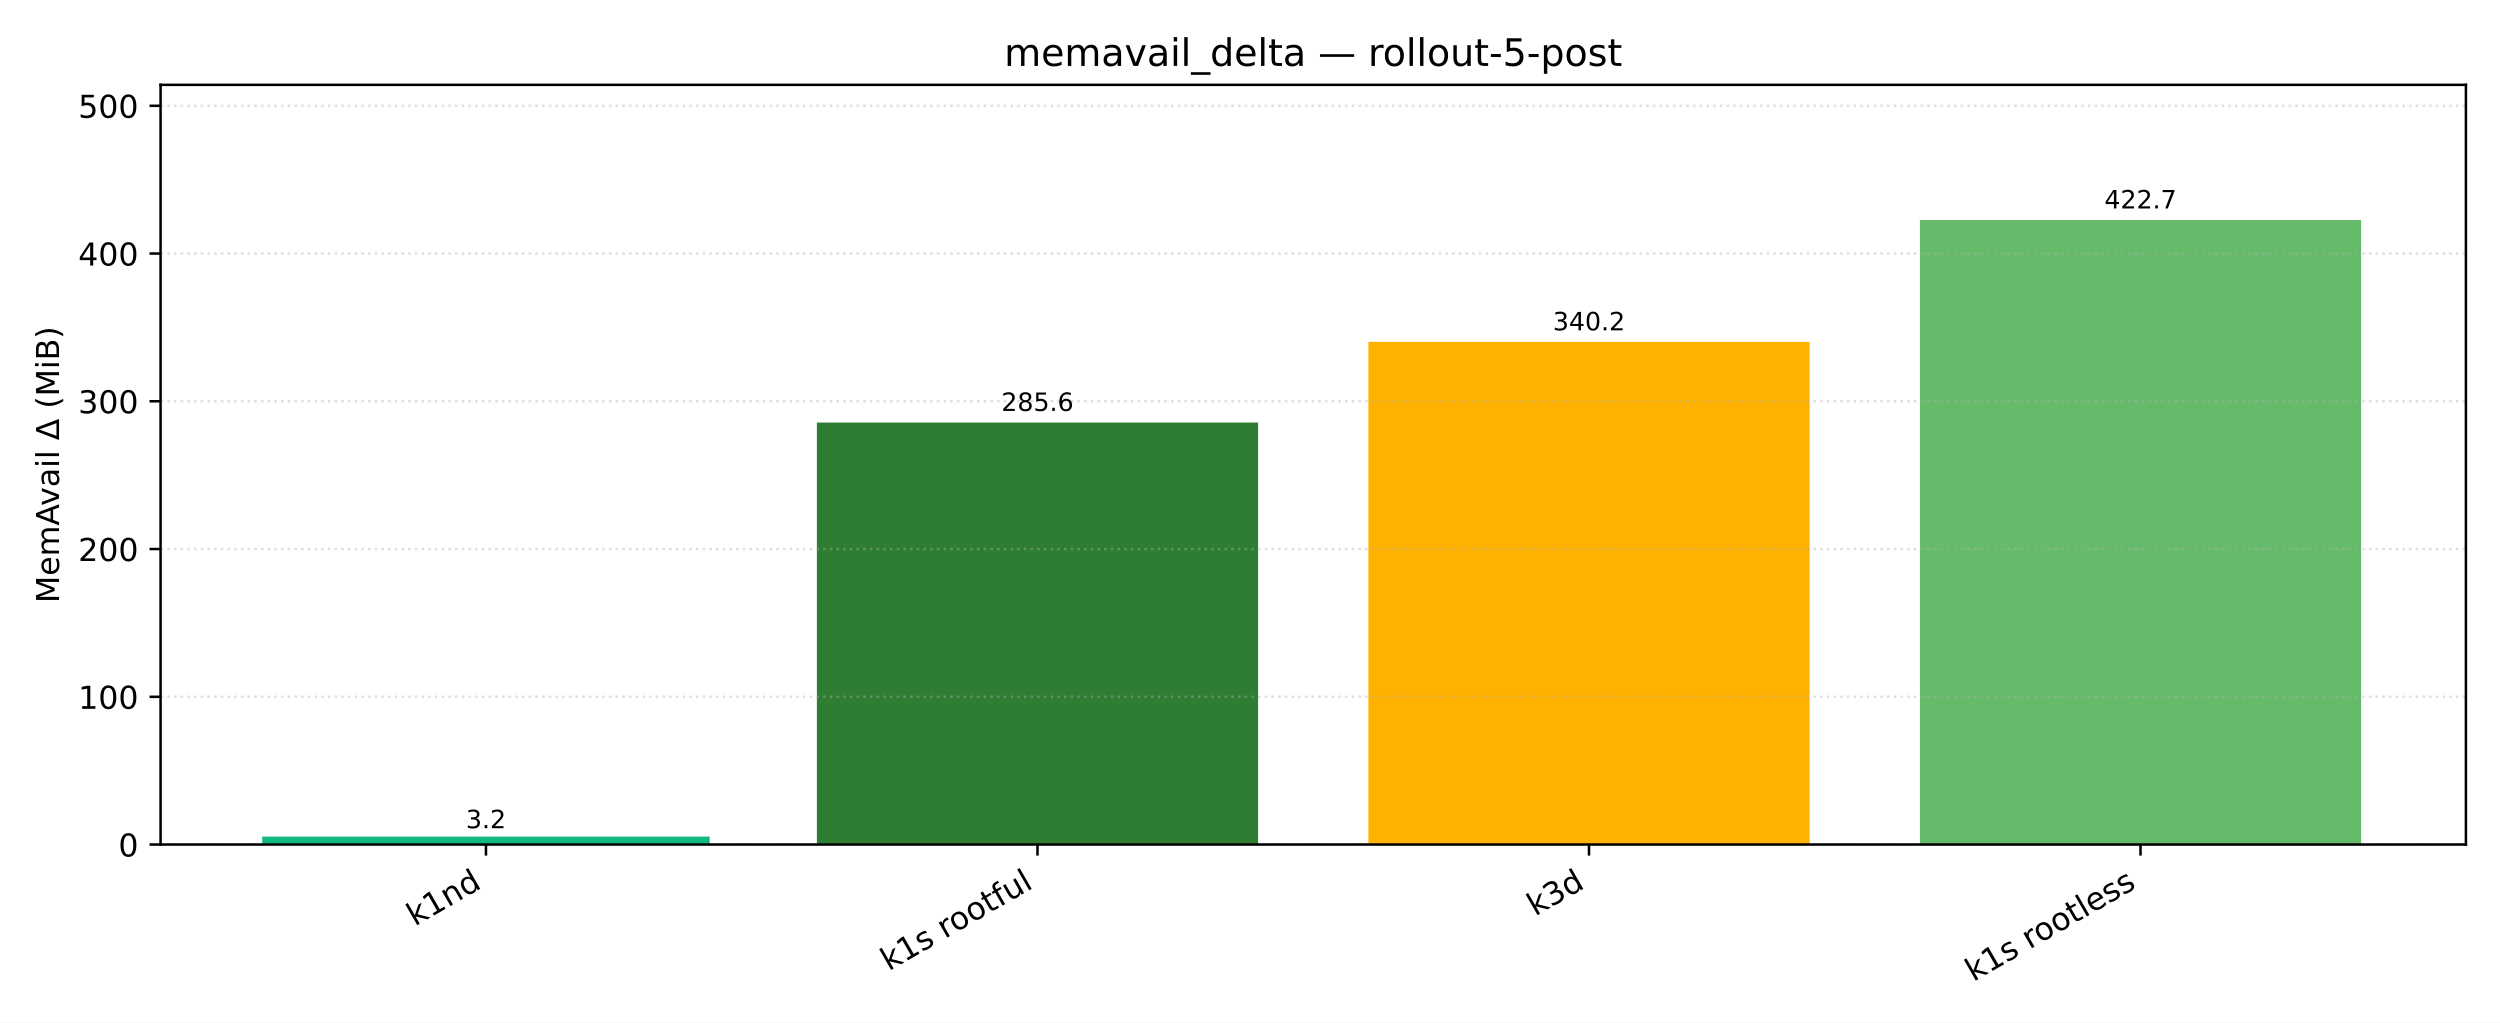
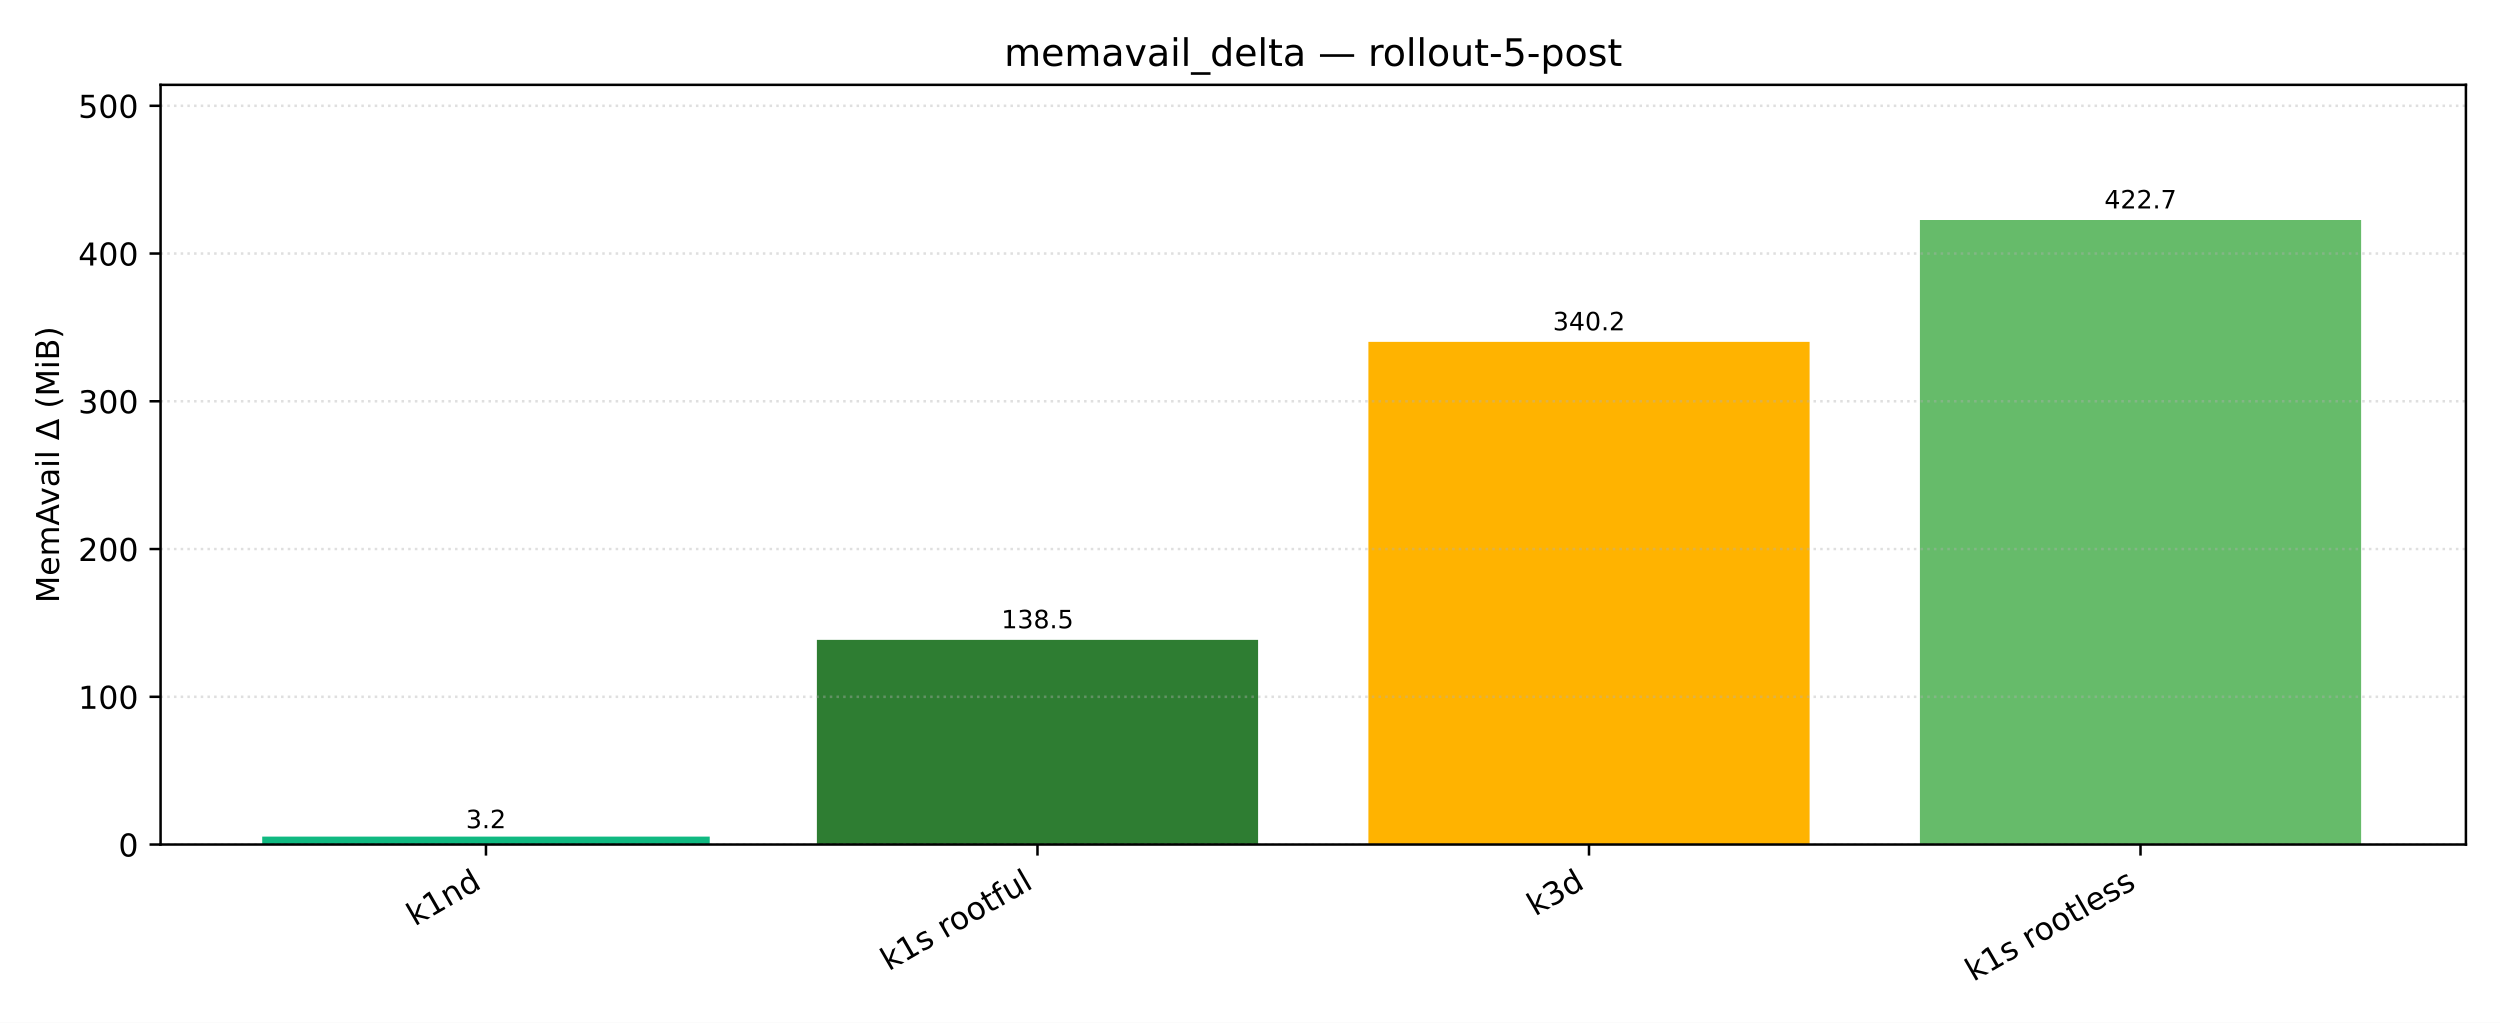
<svg xmlns="http://www.w3.org/2000/svg" xmlns:xlink="http://www.w3.org/1999/xlink" width="792pt" height="324pt" viewBox="0 0 792 324" version="1.1">
  <defs>
    <style type="text/css">*{stroke-linejoin: round; stroke-linecap: butt}</style>
  </defs>
  <g id="figure_1">
    <g id="patch_1">
      <path d="M 0 324  L 792 324  L 792 0  L 0 0  z " style="fill: #ffffff" />
    </g>
    <g id="axes_1">
      <g id="patch_2">
        <path d="M 50.87 267.545  L 781.2 267.545  L 781.2 26.88  L 50.87 26.88  z " style="fill: #ffffff" />
      </g>
      <g id="patch_3">
-         <path d="M 84.067 267.545  L 223.843 267.545  L 223.843 266.037  L 84.067 266.037  z " clip-path="url(#p848bd18e2e)" style="fill: #42a5f5; stroke: #10b981; stroke-width: 2; stroke-linejoin: miter" />
+         <path d="M 84.067 267.545  L 223.843 267.545  L 223.843 266.037  L 84.067 266.037  z " clip-path="url(#p2cfe80608b)" style="fill: #42a5f5; stroke: #10b981; stroke-width: 2; stroke-linejoin: miter" />
      </g>
      <g id="patch_4">
-         <path d="M 258.787 267.545  L 398.563 267.545  L 398.563 133.849  L 258.787 133.849  z " clip-path="url(#p848bd18e2e)" style="fill: #2e7d32" />
+         <path d="M 258.787 267.545  L 398.563 267.545  L 398.563 202.705  L 258.787 202.705  z " clip-path="url(#p2cfe80608b)" style="fill: #2e7d32" />
      </g>
      <g id="patch_5">
-         <path d="M 433.507 267.545  L 573.283 267.545  L 573.283 108.313  L 433.507 108.313  z " clip-path="url(#p848bd18e2e)" style="fill: #ffb300" />
+         <path d="M 433.507 267.545  L 573.283 267.545  L 573.283 108.313  L 433.507 108.313  z " clip-path="url(#p2cfe80608b)" style="fill: #ffb300" />
      </g>
      <g id="patch_6">
-         <path d="M 608.227 267.545  L 748.003 267.545  L 748.003 69.696  L 608.227 69.696  z " clip-path="url(#p848bd18e2e)" style="fill: #66bb6a" />
+         <path d="M 608.227 267.545  L 748.003 267.545  L 748.003 69.696  L 608.227 69.696  z " clip-path="url(#p2cfe80608b)" style="fill: #66bb6a" />
      </g>
      <g id="matplotlib.axis_1">
        <g id="xtick_1">
          <g id="line2d_1">
            <defs>
-               <path id="mfd96e3ef09" d="M 0 0  L 0 3.5  " style="stroke: #000000; stroke-width: 0.8" />
+               <path id="m9979246e86" d="M 0 0  L 0 3.5  " style="stroke: #000000; stroke-width: 0.8" />
            </defs>
            <g>
-               <use xlink:href="#mfd96e3ef09" x="153.955" y="267.545" style="stroke: #000000; stroke-width: 0.8" />
+               <use xlink:href="#m9979246e86" x="153.955" y="267.545" style="stroke: #000000; stroke-width: 0.8" />
            </g>
          </g>
          <g id="text_1">
            <g transform="translate(131.4038 293.5454) rotate(-30) scale(0.1 -0.1)">
              <defs>
                <path id="DejaVuSans-6b" d="M 581 4863  L 1159 4863  L 1159 1991  L 2875 3500  L 3609 3500  L 1753 1863  L 3688 0  L 2938 0  L 1159 1709  L 1159 0  L 581 0  L 581 4863  z " transform="scale(0.015625)" />
                <path id="DejaVuSans-31" d="M 794 531  L 1825 531  L 1825 4091  L 703 3866  L 703 4441  L 1819 4666  L 2450 4666  L 2450 531  L 3481 531  L 3481 0  L 794 0  L 794 531  z " transform="scale(0.015625)" />
                <path id="DejaVuSans-6e" d="M 3513 2113  L 3513 0  L 2938 0  L 2938 2094  Q 2938 2591 2744 2837  Q 2550 3084 2163 3084  Q 1697 3084 1428 2787  Q 1159 2491 1159 1978  L 1159 0  L 581 0  L 581 3500  L 1159 3500  L 1159 2956  Q 1366 3272 1645 3428  Q 1925 3584 2291 3584  Q 2894 3584 3203 3211  Q 3513 2838 3513 2113  z " transform="scale(0.015625)" />
                <path id="DejaVuSans-64" d="M 2906 2969  L 2906 4863  L 3481 4863  L 3481 0  L 2906 0  L 2906 525  Q 2725 213 2448 61  Q 2172 -91 1784 -91  Q 1150 -91 751 415  Q 353 922 353 1747  Q 353 2572 751 3078  Q 1150 3584 1784 3584  Q 2172 3584 2448 3432  Q 2725 3281 2906 2969  z M 947 1747  Q 947 1113 1208 752  Q 1469 391 1925 391  Q 2381 391 2643 752  Q 2906 1113 2906 1747  Q 2906 2381 2643 2742  Q 2381 3103 1925 3103  Q 1469 3103 1208 2742  Q 947 2381 947 1747  z " transform="scale(0.015625)" />
              </defs>
              <use xlink:href="#DejaVuSans-6b" />
              <use xlink:href="#DejaVuSans-31" transform="translate(57.91016 0)" />
              <use xlink:href="#DejaVuSans-6e" transform="translate(121.5332 0)" />
              <use xlink:href="#DejaVuSans-64" transform="translate(184.9121 0)" />
            </g>
          </g>
        </g>
        <g id="xtick_2">
          <g id="line2d_2">
            <g>
-               <use xlink:href="#mfd96e3ef09" x="328.675" y="267.545" style="stroke: #000000; stroke-width: 0.8" />
+               <use xlink:href="#m9979246e86" x="328.675" y="267.545" style="stroke: #000000; stroke-width: 0.8" />
            </g>
          </g>
          <g id="text_2">
            <g transform="translate(281.545 307.7361) rotate(-30) scale(0.1 -0.1)">
              <defs>
                <path id="DejaVuSans-73" d="M 2834 3397  L 2834 2853  Q 2591 2978 2328 3040  Q 2066 3103 1784 3103  Q 1356 3103 1142 2972  Q 928 2841 928 2578  Q 928 2378 1081 2264  Q 1234 2150 1697 2047  L 1894 2003  Q 2506 1872 2764 1633  Q 3022 1394 3022 966  Q 3022 478 2636 193  Q 2250 -91 1575 -91  Q 1294 -91 989 -36  Q 684 19 347 128  L 347 722  Q 666 556 975 473  Q 1284 391 1588 391  Q 1994 391 2212 530  Q 2431 669 2431 922  Q 2431 1156 2273 1281  Q 2116 1406 1581 1522  L 1381 1569  Q 847 1681 609 1914  Q 372 2147 372 2553  Q 372 3047 722 3315  Q 1072 3584 1716 3584  Q 2034 3584 2315 3537  Q 2597 3491 2834 3397  z " transform="scale(0.015625)" />
                <path id="DejaVuSans-20" transform="scale(0.015625)" />
                <path id="DejaVuSans-72" d="M 2631 2963  Q 2534 3019 2420 3045  Q 2306 3072 2169 3072  Q 1681 3072 1420 2755  Q 1159 2438 1159 1844  L 1159 0  L 581 0  L 581 3500  L 1159 3500  L 1159 2956  Q 1341 3275 1631 3429  Q 1922 3584 2338 3584  Q 2397 3584 2469 3576  Q 2541 3569 2628 3553  L 2631 2963  z " transform="scale(0.015625)" />
                <path id="DejaVuSans-6f" d="M 1959 3097  Q 1497 3097 1228 2736  Q 959 2375 959 1747  Q 959 1119 1226 758  Q 1494 397 1959 397  Q 2419 397 2687 759  Q 2956 1122 2956 1747  Q 2956 2369 2687 2733  Q 2419 3097 1959 3097  z M 1959 3584  Q 2709 3584 3137 3096  Q 3566 2609 3566 1747  Q 3566 888 3137 398  Q 2709 -91 1959 -91  Q 1206 -91 779 398  Q 353 888 353 1747  Q 353 2609 779 3096  Q 1206 3584 1959 3584  z " transform="scale(0.015625)" />
                <path id="DejaVuSans-74" d="M 1172 4494  L 1172 3500  L 2356 3500  L 2356 3053  L 1172 3053  L 1172 1153  Q 1172 725 1289 603  Q 1406 481 1766 481  L 2356 481  L 2356 0  L 1766 0  Q 1100 0 847 248  Q 594 497 594 1153  L 594 3053  L 172 3053  L 172 3500  L 594 3500  L 594 4494  L 1172 4494  z " transform="scale(0.015625)" />
                <path id="DejaVuSans-66" d="M 2375 4863  L 2375 4384  L 1825 4384  Q 1516 4384 1395 4259  Q 1275 4134 1275 3809  L 1275 3500  L 2222 3500  L 2222 3053  L 1275 3053  L 1275 0  L 697 0  L 697 3053  L 147 3053  L 147 3500  L 697 3500  L 697 3744  Q 697 4328 969 4595  Q 1241 4863 1831 4863  L 2375 4863  z " transform="scale(0.015625)" />
                <path id="DejaVuSans-75" d="M 544 1381  L 544 3500  L 1119 3500  L 1119 1403  Q 1119 906 1312 657  Q 1506 409 1894 409  Q 2359 409 2629 706  Q 2900 1003 2900 1516  L 2900 3500  L 3475 3500  L 3475 0  L 2900 0  L 2900 538  Q 2691 219 2414 64  Q 2138 -91 1772 -91  Q 1169 -91 856 284  Q 544 659 544 1381  z M 1991 3584  L 1991 3584  z " transform="scale(0.015625)" />
                <path id="DejaVuSans-6c" d="M 603 4863  L 1178 4863  L 1178 0  L 603 0  L 603 4863  z " transform="scale(0.015625)" />
              </defs>
              <use xlink:href="#DejaVuSans-6b" />
              <use xlink:href="#DejaVuSans-31" transform="translate(57.91016 0)" />
              <use xlink:href="#DejaVuSans-73" transform="translate(121.5332 0)" />
              <use xlink:href="#DejaVuSans-20" transform="translate(173.6328 0)" />
              <use xlink:href="#DejaVuSans-72" transform="translate(205.4199 0)" />
              <use xlink:href="#DejaVuSans-6f" transform="translate(244.2832 0)" />
              <use xlink:href="#DejaVuSans-6f" transform="translate(305.4648 0)" />
              <use xlink:href="#DejaVuSans-74" transform="translate(366.6465 0)" />
              <use xlink:href="#DejaVuSans-66" transform="translate(405.8555 0)" />
              <use xlink:href="#DejaVuSans-75" transform="translate(441.0605 0)" />
              <use xlink:href="#DejaVuSans-6c" transform="translate(504.4395 0)" />
            </g>
          </g>
        </g>
        <g id="xtick_3">
          <g id="line2d_3">
            <g>
-               <use xlink:href="#mfd96e3ef09" x="503.395" y="267.545" style="stroke: #000000; stroke-width: 0.8" />
+               <use xlink:href="#m9979246e86" x="503.395" y="267.545" style="stroke: #000000; stroke-width: 0.8" />
            </g>
          </g>
          <g id="text_3">
            <g transform="translate(486.3324 290.3767) rotate(-30) scale(0.1 -0.1)">
              <defs>
                <path id="DejaVuSans-33" d="M 2597 2516  Q 3050 2419 3304 2112  Q 3559 1806 3559 1356  Q 3559 666 3084 287  Q 2609 -91 1734 -91  Q 1441 -91 1130 -33  Q 819 25 488 141  L 488 750  Q 750 597 1062 519  Q 1375 441 1716 441  Q 2309 441 2620 675  Q 2931 909 2931 1356  Q 2931 1769 2642 2001  Q 2353 2234 1838 2234  L 1294 2234  L 1294 2753  L 1863 2753  Q 2328 2753 2575 2939  Q 2822 3125 2822 3475  Q 2822 3834 2567 4026  Q 2313 4219 1838 4219  Q 1578 4219 1281 4162  Q 984 4106 628 3988  L 628 4550  Q 988 4650 1302 4700  Q 1616 4750 1894 4750  Q 2613 4750 3031 4423  Q 3450 4097 3450 3541  Q 3450 3153 3228 2886  Q 3006 2619 2597 2516  z " transform="scale(0.015625)" />
              </defs>
              <use xlink:href="#DejaVuSans-6b" />
              <use xlink:href="#DejaVuSans-33" transform="translate(57.91016 0)" />
              <use xlink:href="#DejaVuSans-64" transform="translate(121.5332 0)" />
            </g>
          </g>
        </g>
        <g id="xtick_4">
          <g id="line2d_4">
            <g>
-               <use xlink:href="#mfd96e3ef09" x="678.115" y="267.545" style="stroke: #000000; stroke-width: 0.8" />
+               <use xlink:href="#m9979246e86" x="678.115" y="267.545" style="stroke: #000000; stroke-width: 0.8" />
            </g>
          </g>
          <g id="text_4">
            <g transform="translate(625.1706 311.0931) rotate(-30) scale(0.1 -0.1)">
              <defs>
                <path id="DejaVuSans-65" d="M 3597 1894  L 3597 1613  L 953 1613  Q 991 1019 1311 708  Q 1631 397 2203 397  Q 2534 397 2845 478  Q 3156 559 3463 722  L 3463 178  Q 3153 47 2828 -22  Q 2503 -91 2169 -91  Q 1331 -91 842 396  Q 353 884 353 1716  Q 353 2575 817 3079  Q 1281 3584 2069 3584  Q 2775 3584 3186 3129  Q 3597 2675 3597 1894  z M 3022 2063  Q 3016 2534 2758 2815  Q 2500 3097 2075 3097  Q 1594 3097 1305 2825  Q 1016 2553 972 2059  L 3022 2063  z " transform="scale(0.015625)" />
              </defs>
              <use xlink:href="#DejaVuSans-6b" />
              <use xlink:href="#DejaVuSans-31" transform="translate(57.91016 0)" />
              <use xlink:href="#DejaVuSans-73" transform="translate(121.5332 0)" />
              <use xlink:href="#DejaVuSans-20" transform="translate(173.6328 0)" />
              <use xlink:href="#DejaVuSans-72" transform="translate(205.4199 0)" />
              <use xlink:href="#DejaVuSans-6f" transform="translate(244.2832 0)" />
              <use xlink:href="#DejaVuSans-6f" transform="translate(305.4648 0)" />
              <use xlink:href="#DejaVuSans-74" transform="translate(366.6465 0)" />
              <use xlink:href="#DejaVuSans-6c" transform="translate(405.8555 0)" />
              <use xlink:href="#DejaVuSans-65" transform="translate(433.6387 0)" />
              <use xlink:href="#DejaVuSans-73" transform="translate(495.1621 0)" />
              <use xlink:href="#DejaVuSans-73" transform="translate(547.2617 0)" />
            </g>
          </g>
        </g>
      </g>
      <g id="matplotlib.axis_2">
        <g id="ytick_1">
          <g id="line2d_5">
-             <path d="M 50.87 267.545  L 781.2 267.545  " clip-path="url(#p848bd18e2e)" style="fill: none; stroke-dasharray: 0.8,1.32; stroke-dashoffset: 0; stroke: #b0b0b0; stroke-opacity: 0.4; stroke-width: 0.8" />
+             <path d="M 50.87 267.545  L 781.2 267.545  " clip-path="url(#p2cfe80608b)" style="fill: none; stroke-dasharray: 0.8,1.32; stroke-dashoffset: 0; stroke: #b0b0b0; stroke-opacity: 0.4; stroke-width: 0.8" />
          </g>
          <g id="line2d_6">
            <defs>
-               <path id="m914e8495a0" d="M 0 0  L -3.5 0  " style="stroke: #000000; stroke-width: 0.8" />
+               <path id="m382417e3a6" d="M 0 0  L -3.5 0  " style="stroke: #000000; stroke-width: 0.8" />
            </defs>
            <g>
-               <use xlink:href="#m914e8495a0" x="50.87" y="267.545" style="stroke: #000000; stroke-width: 0.8" />
+               <use xlink:href="#m382417e3a6" x="50.87" y="267.545" style="stroke: #000000; stroke-width: 0.8" />
            </g>
          </g>
          <g id="text_5">
            <g transform="translate(37.5075 271.3447) scale(0.1 -0.1)">
              <defs>
                <path id="DejaVuSans-30" d="M 2034 4250  Q 1547 4250 1301 3770  Q 1056 3291 1056 2328  Q 1056 1369 1301 889  Q 1547 409 2034 409  Q 2525 409 2770 889  Q 3016 1369 3016 2328  Q 3016 3291 2770 3770  Q 2525 4250 2034 4250  z M 2034 4750  Q 2819 4750 3233 4129  Q 3647 3509 3647 2328  Q 3647 1150 3233 529  Q 2819 -91 2034 -91  Q 1250 -91 836 529  Q 422 1150 422 2328  Q 422 3509 836 4129  Q 1250 4750 2034 4750  z " transform="scale(0.015625)" />
              </defs>
              <use xlink:href="#DejaVuSans-30" />
            </g>
          </g>
        </g>
        <g id="ytick_2">
          <g id="line2d_7">
-             <path d="M 50.87 220.74  L 781.2 220.74  " clip-path="url(#p848bd18e2e)" style="fill: none; stroke-dasharray: 0.8,1.32; stroke-dashoffset: 0; stroke: #b0b0b0; stroke-opacity: 0.4; stroke-width: 0.8" />
+             <path d="M 50.87 220.74  L 781.2 220.74  " clip-path="url(#p2cfe80608b)" style="fill: none; stroke-dasharray: 0.8,1.32; stroke-dashoffset: 0; stroke: #b0b0b0; stroke-opacity: 0.4; stroke-width: 0.8" />
          </g>
          <g id="line2d_8">
            <g>
-               <use xlink:href="#m914e8495a0" x="50.87" y="220.74" style="stroke: #000000; stroke-width: 0.8" />
+               <use xlink:href="#m382417e3a6" x="50.87" y="220.74" style="stroke: #000000; stroke-width: 0.8" />
            </g>
          </g>
          <g id="text_6">
            <g transform="translate(24.7825 224.539) scale(0.1 -0.1)">
              <use xlink:href="#DejaVuSans-31" />
              <use xlink:href="#DejaVuSans-30" transform="translate(63.62305 0)" />
              <use xlink:href="#DejaVuSans-30" transform="translate(127.2461 0)" />
            </g>
          </g>
        </g>
        <g id="ytick_3">
          <g id="line2d_9">
-             <path d="M 50.87 173.934  L 781.2 173.934  " clip-path="url(#p848bd18e2e)" style="fill: none; stroke-dasharray: 0.8,1.32; stroke-dashoffset: 0; stroke: #b0b0b0; stroke-opacity: 0.4; stroke-width: 0.8" />
+             <path d="M 50.87 173.934  L 781.2 173.934  " clip-path="url(#p2cfe80608b)" style="fill: none; stroke-dasharray: 0.8,1.32; stroke-dashoffset: 0; stroke: #b0b0b0; stroke-opacity: 0.4; stroke-width: 0.8" />
          </g>
          <g id="line2d_10">
            <g>
-               <use xlink:href="#m914e8495a0" x="50.87" y="173.934" style="stroke: #000000; stroke-width: 0.8" />
+               <use xlink:href="#m382417e3a6" x="50.87" y="173.934" style="stroke: #000000; stroke-width: 0.8" />
            </g>
          </g>
          <g id="text_7">
            <g transform="translate(24.7825 177.7333) scale(0.1 -0.1)">
              <defs>
                <path id="DejaVuSans-32" d="M 1228 531  L 3431 531  L 3431 0  L 469 0  L 469 531  Q 828 903 1448 1529  Q 2069 2156 2228 2338  Q 2531 2678 2651 2914  Q 2772 3150 2772 3378  Q 2772 3750 2511 3984  Q 2250 4219 1831 4219  Q 1534 4219 1204 4116  Q 875 4013 500 3803  L 500 4441  Q 881 4594 1212 4672  Q 1544 4750 1819 4750  Q 2544 4750 2975 4387  Q 3406 4025 3406 3419  Q 3406 3131 3298 2873  Q 3191 2616 2906 2266  Q 2828 2175 2409 1742  Q 1991 1309 1228 531  z " transform="scale(0.015625)" />
              </defs>
              <use xlink:href="#DejaVuSans-32" />
              <use xlink:href="#DejaVuSans-30" transform="translate(63.62305 0)" />
              <use xlink:href="#DejaVuSans-30" transform="translate(127.2461 0)" />
            </g>
          </g>
        </g>
        <g id="ytick_4">
          <g id="line2d_11">
-             <path d="M 50.87 127.128  L 781.2 127.128  " clip-path="url(#p848bd18e2e)" style="fill: none; stroke-dasharray: 0.8,1.32; stroke-dashoffset: 0; stroke: #b0b0b0; stroke-opacity: 0.4; stroke-width: 0.8" />
+             <path d="M 50.87 127.128  L 781.2 127.128  " clip-path="url(#p2cfe80608b)" style="fill: none; stroke-dasharray: 0.8,1.32; stroke-dashoffset: 0; stroke: #b0b0b0; stroke-opacity: 0.4; stroke-width: 0.8" />
          </g>
          <g id="line2d_12">
            <g>
-               <use xlink:href="#m914e8495a0" x="50.87" y="127.128" style="stroke: #000000; stroke-width: 0.8" />
+               <use xlink:href="#m382417e3a6" x="50.87" y="127.128" style="stroke: #000000; stroke-width: 0.8" />
            </g>
          </g>
          <g id="text_8">
            <g transform="translate(24.7825 130.9275) scale(0.1 -0.1)">
              <use xlink:href="#DejaVuSans-33" />
              <use xlink:href="#DejaVuSans-30" transform="translate(63.62305 0)" />
              <use xlink:href="#DejaVuSans-30" transform="translate(127.2461 0)" />
            </g>
          </g>
        </g>
        <g id="ytick_5">
          <g id="line2d_13">
-             <path d="M 50.87 80.323  L 781.2 80.323  " clip-path="url(#p848bd18e2e)" style="fill: none; stroke-dasharray: 0.8,1.32; stroke-dashoffset: 0; stroke: #b0b0b0; stroke-opacity: 0.4; stroke-width: 0.8" />
+             <path d="M 50.87 80.323  L 781.2 80.323  " clip-path="url(#p2cfe80608b)" style="fill: none; stroke-dasharray: 0.8,1.32; stroke-dashoffset: 0; stroke: #b0b0b0; stroke-opacity: 0.4; stroke-width: 0.8" />
          </g>
          <g id="line2d_14">
            <g>
-               <use xlink:href="#m914e8495a0" x="50.87" y="80.323" style="stroke: #000000; stroke-width: 0.8" />
+               <use xlink:href="#m382417e3a6" x="50.87" y="80.323" style="stroke: #000000; stroke-width: 0.8" />
            </g>
          </g>
          <g id="text_9">
            <g transform="translate(24.7825 84.12183) scale(0.1 -0.1)">
              <defs>
                <path id="DejaVuSans-34" d="M 2419 4116  L 825 1625  L 2419 1625  L 2419 4116  z M 2253 4666  L 3047 4666  L 3047 1625  L 3713 1625  L 3713 1100  L 3047 1100  L 3047 0  L 2419 0  L 2419 1100  L 313 1100  L 313 1709  L 2253 4666  z " transform="scale(0.015625)" />
              </defs>
              <use xlink:href="#DejaVuSans-34" />
              <use xlink:href="#DejaVuSans-30" transform="translate(63.62305 0)" />
              <use xlink:href="#DejaVuSans-30" transform="translate(127.2461 0)" />
            </g>
          </g>
        </g>
        <g id="ytick_6">
          <g id="line2d_15">
-             <path d="M 50.87 33.517  L 781.2 33.517  " clip-path="url(#p848bd18e2e)" style="fill: none; stroke-dasharray: 0.8,1.32; stroke-dashoffset: 0; stroke: #b0b0b0; stroke-opacity: 0.4; stroke-width: 0.8" />
+             <path d="M 50.87 33.517  L 781.2 33.517  " clip-path="url(#p2cfe80608b)" style="fill: none; stroke-dasharray: 0.8,1.32; stroke-dashoffset: 0; stroke: #b0b0b0; stroke-opacity: 0.4; stroke-width: 0.8" />
          </g>
          <g id="line2d_16">
            <g>
-               <use xlink:href="#m914e8495a0" x="50.87" y="33.517" style="stroke: #000000; stroke-width: 0.8" />
+               <use xlink:href="#m382417e3a6" x="50.87" y="33.517" style="stroke: #000000; stroke-width: 0.8" />
            </g>
          </g>
          <g id="text_10">
            <g transform="translate(24.7825 37.31612) scale(0.1 -0.1)">
              <defs>
                <path id="DejaVuSans-35" d="M 691 4666  L 3169 4666  L 3169 4134  L 1269 4134  L 1269 2991  Q 1406 3038 1543 3061  Q 1681 3084 1819 3084  Q 2600 3084 3056 2656  Q 3513 2228 3513 1497  Q 3513 744 3044 326  Q 2575 -91 1722 -91  Q 1428 -91 1123 -41  Q 819 9 494 109  L 494 744  Q 775 591 1075 516  Q 1375 441 1709 441  Q 2250 441 2565 725  Q 2881 1009 2881 1497  Q 2881 1984 2565 2268  Q 2250 2553 1709 2553  Q 1456 2553 1204 2497  Q 953 2441 691 2322  L 691 4666  z " transform="scale(0.015625)" />
              </defs>
              <use xlink:href="#DejaVuSans-35" />
              <use xlink:href="#DejaVuSans-30" transform="translate(63.62305 0)" />
              <use xlink:href="#DejaVuSans-30" transform="translate(127.2461 0)" />
            </g>
          </g>
        </g>
        <g id="text_11">
          <g transform="translate(18.70281 191.0354) rotate(-90) scale(0.1 -0.1)">
            <defs>
              <path id="DejaVuSans-4d" d="M 628 4666  L 1569 4666  L 2759 1491  L 3956 4666  L 4897 4666  L 4897 0  L 4281 0  L 4281 4097  L 3078 897  L 2444 897  L 1241 4097  L 1241 0  L 628 0  L 628 4666  z " transform="scale(0.015625)" />
              <path id="DejaVuSans-6d" d="M 3328 2828  Q 3544 3216 3844 3400  Q 4144 3584 4550 3584  Q 5097 3584 5394 3201  Q 5691 2819 5691 2113  L 5691 0  L 5113 0  L 5113 2094  Q 5113 2597 4934 2840  Q 4756 3084 4391 3084  Q 3944 3084 3684 2787  Q 3425 2491 3425 1978  L 3425 0  L 2847 0  L 2847 2094  Q 2847 2600 2669 2842  Q 2491 3084 2119 3084  Q 1678 3084 1418 2786  Q 1159 2488 1159 1978  L 1159 0  L 581 0  L 581 3500  L 1159 3500  L 1159 2956  Q 1356 3278 1631 3431  Q 1906 3584 2284 3584  Q 2666 3584 2933 3390  Q 3200 3197 3328 2828  z " transform="scale(0.015625)" />
              <path id="DejaVuSans-41" d="M 2188 4044  L 1331 1722  L 3047 1722  L 2188 4044  z M 1831 4666  L 2547 4666  L 4325 0  L 3669 0  L 3244 1197  L 1141 1197  L 716 0  L 50 0  L 1831 4666  z " transform="scale(0.015625)" />
              <path id="DejaVuSans-76" d="M 191 3500  L 800 3500  L 1894 563  L 2988 3500  L 3597 3500  L 2284 0  L 1503 0  L 191 3500  z " transform="scale(0.015625)" />
              <path id="DejaVuSans-61" d="M 2194 1759  Q 1497 1759 1228 1600  Q 959 1441 959 1056  Q 959 750 1161 570  Q 1363 391 1709 391  Q 2188 391 2477 730  Q 2766 1069 2766 1631  L 2766 1759  L 2194 1759  z M 3341 1997  L 3341 0  L 2766 0  L 2766 531  Q 2569 213 2275 61  Q 1981 -91 1556 -91  Q 1019 -91 701 211  Q 384 513 384 1019  Q 384 1609 779 1909  Q 1175 2209 1959 2209  L 2766 2209  L 2766 2266  Q 2766 2663 2505 2880  Q 2244 3097 1772 3097  Q 1472 3097 1187 3025  Q 903 2953 641 2809  L 641 3341  Q 956 3463 1253 3523  Q 1550 3584 1831 3584  Q 2591 3584 2966 3190  Q 3341 2797 3341 1997  z " transform="scale(0.015625)" />
              <path id="DejaVuSans-69" d="M 603 3500  L 1178 3500  L 1178 0  L 603 0  L 603 3500  z M 603 4863  L 1178 4863  L 1178 4134  L 603 4134  L 603 4863  z " transform="scale(0.015625)" />
              <path id="DejaVuSans-394" d="M 2188 4044  L 906 525  L 3472 525  L 2188 4044  z M 50 0  L 1831 4666  L 2547 4666  L 4325 0  L 50 0  z " transform="scale(0.015625)" />
              <path id="DejaVuSans-28" d="M 1984 4856  Q 1566 4138 1362 3434  Q 1159 2731 1159 2009  Q 1159 1288 1364 580  Q 1569 -128 1984 -844  L 1484 -844  Q 1016 -109 783 600  Q 550 1309 550 2009  Q 550 2706 781 3412  Q 1013 4119 1484 4856  L 1984 4856  z " transform="scale(0.015625)" />
              <path id="DejaVuSans-42" d="M 1259 2228  L 1259 519  L 2272 519  Q 2781 519 3026 730  Q 3272 941 3272 1375  Q 3272 1813 3026 2020  Q 2781 2228 2272 2228  L 1259 2228  z M 1259 4147  L 1259 2741  L 2194 2741  Q 2656 2741 2882 2914  Q 3109 3088 3109 3444  Q 3109 3797 2882 3972  Q 2656 4147 2194 4147  L 1259 4147  z M 628 4666  L 2241 4666  Q 2963 4666 3353 4366  Q 3744 4066 3744 3513  Q 3744 3084 3544 2831  Q 3344 2578 2956 2516  Q 3422 2416 3680 2098  Q 3938 1781 3938 1306  Q 3938 681 3513 340  Q 3088 0 2303 0  L 628 0  L 628 4666  z " transform="scale(0.015625)" />
              <path id="DejaVuSans-29" d="M 513 4856  L 1013 4856  Q 1481 4119 1714 3412  Q 1947 2706 1947 2009  Q 1947 1309 1714 600  Q 1481 -109 1013 -844  L 513 -844  Q 928 -128 1133 580  Q 1338 1288 1338 2009  Q 1338 2731 1133 3434  Q 928 4138 513 4856  z " transform="scale(0.015625)" />
            </defs>
            <use xlink:href="#DejaVuSans-4d" />
            <use xlink:href="#DejaVuSans-65" transform="translate(86.2793 0)" />
            <use xlink:href="#DejaVuSans-6d" transform="translate(147.8027 0)" />
            <use xlink:href="#DejaVuSans-41" transform="translate(245.2148 0)" />
            <use xlink:href="#DejaVuSans-76" transform="translate(307.748 0)" />
            <use xlink:href="#DejaVuSans-61" transform="translate(366.9277 0)" />
            <use xlink:href="#DejaVuSans-69" transform="translate(428.207 0)" />
            <use xlink:href="#DejaVuSans-6c" transform="translate(455.9902 0)" />
            <use xlink:href="#DejaVuSans-20" transform="translate(483.7734 0)" />
            <use xlink:href="#DejaVuSans-394" transform="translate(515.5605 0)" />
            <use xlink:href="#DejaVuSans-20" transform="translate(583.9688 0)" />
            <use xlink:href="#DejaVuSans-28" transform="translate(615.7559 0)" />
            <use xlink:href="#DejaVuSans-4d" transform="translate(654.7695 0)" />
            <use xlink:href="#DejaVuSans-69" transform="translate(741.0488 0)" />
            <use xlink:href="#DejaVuSans-42" transform="translate(768.832 0)" />
            <use xlink:href="#DejaVuSans-29" transform="translate(837.4355 0)" />
          </g>
        </g>
      </g>
      <g id="patch_7">
        <path d="M 50.87 267.545  L 50.87 26.88  " style="fill: none; stroke: #000000; stroke-width: 0.8; stroke-linejoin: miter; stroke-linecap: square" />
      </g>
      <g id="patch_8">
        <path d="M 781.2 267.545  L 781.2 26.88  " style="fill: none; stroke: #000000; stroke-width: 0.8; stroke-linejoin: miter; stroke-linecap: square" />
      </g>
      <g id="patch_9">
        <path d="M 50.87 267.545  L 781.2 267.545  " style="fill: none; stroke: #000000; stroke-width: 0.8; stroke-linejoin: miter; stroke-linecap: square" />
      </g>
      <g id="patch_10">
        <path d="M 50.87 26.88  L 781.2 26.88  " style="fill: none; stroke: #000000; stroke-width: 0.8; stroke-linejoin: miter; stroke-linecap: square" />
      </g>
      <g id="text_12">
        <g transform="translate(147.5936 262.3733) scale(0.08 -0.08)">
          <defs>
            <path id="DejaVuSans-2e" d="M 684 794  L 1344 794  L 1344 0  L 684 0  L 684 794  z " transform="scale(0.015625)" />
          </defs>
          <use xlink:href="#DejaVuSans-33" />
          <use xlink:href="#DejaVuSans-2e" transform="translate(63.62305 0)" />
          <use xlink:href="#DejaVuSans-32" transform="translate(95.41016 0)" />
        </g>
      </g>
      <g id="text_13">
-         <g transform="translate(317.2237 130.1856) scale(0.08 -0.08)">
+         <g transform="translate(317.2237 199.0412) scale(0.08 -0.08)">
          <defs>
            <path id="DejaVuSans-38" d="M 2034 2216  Q 1584 2216 1326 1975  Q 1069 1734 1069 1313  Q 1069 891 1326 650  Q 1584 409 2034 409  Q 2484 409 2743 651  Q 3003 894 3003 1313  Q 3003 1734 2745 1975  Q 2488 2216 2034 2216  z M 1403 2484  Q 997 2584 770 2862  Q 544 3141 544 3541  Q 544 4100 942 4425  Q 1341 4750 2034 4750  Q 2731 4750 3128 4425  Q 3525 4100 3525 3541  Q 3525 3141 3298 2862  Q 3072 2584 2669 2484  Q 3125 2378 3379 2068  Q 3634 1759 3634 1313  Q 3634 634 3220 271  Q 2806 -91 2034 -91  Q 1263 -91 848 271  Q 434 634 434 1313  Q 434 1759 690 2068  Q 947 2378 1403 2484  z M 1172 3481  Q 1172 3119 1398 2916  Q 1625 2713 2034 2713  Q 2441 2713 2670 2916  Q 2900 3119 2900 3481  Q 2900 3844 2670 4047  Q 2441 4250 2034 4250  Q 1625 4250 1398 4047  Q 1172 3844 1172 3481  z " transform="scale(0.015625)" />
-             <path id="DejaVuSans-36" d="M 2113 2584  Q 1688 2584 1439 2293  Q 1191 2003 1191 1497  Q 1191 994 1439 701  Q 1688 409 2113 409  Q 2538 409 2786 701  Q 3034 994 3034 1497  Q 3034 2003 2786 2293  Q 2538 2584 2113 2584  z M 3366 4563  L 3366 3988  Q 3128 4100 2886 4159  Q 2644 4219 2406 4219  Q 1781 4219 1451 3797  Q 1122 3375 1075 2522  Q 1259 2794 1537 2939  Q 1816 3084 2150 3084  Q 2853 3084 3261 2657  Q 3669 2231 3669 1497  Q 3669 778 3244 343  Q 2819 -91 2113 -91  Q 1303 -91 875 529  Q 447 1150 447 2328  Q 447 3434 972 4092  Q 1497 4750 2381 4750  Q 2619 4750 2861 4703  Q 3103 4656 3366 4563  z " transform="scale(0.015625)" />
          </defs>
-           <use xlink:href="#DejaVuSans-32" />
-           <use xlink:href="#DejaVuSans-38" transform="translate(63.62305 0)" />
-           <use xlink:href="#DejaVuSans-35" transform="translate(127.2461 0)" />
+           <use xlink:href="#DejaVuSans-31" />
+           <use xlink:href="#DejaVuSans-33" transform="translate(63.62305 0)" />
+           <use xlink:href="#DejaVuSans-38" transform="translate(127.2461 0)" />
          <use xlink:href="#DejaVuSans-2e" transform="translate(190.8691 0)" />
-           <use xlink:href="#DejaVuSans-36" transform="translate(222.6562 0)" />
+           <use xlink:href="#DejaVuSans-35" transform="translate(222.6562 0)" />
        </g>
      </g>
      <g id="text_14">
        <g transform="translate(491.9438 104.649) scale(0.08 -0.08)">
          <use xlink:href="#DejaVuSans-33" />
          <use xlink:href="#DejaVuSans-34" transform="translate(63.62305 0)" />
          <use xlink:href="#DejaVuSans-30" transform="translate(127.2461 0)" />
          <use xlink:href="#DejaVuSans-2e" transform="translate(190.8691 0)" />
          <use xlink:href="#DejaVuSans-32" transform="translate(222.6562 0)" />
        </g>
      </g>
      <g id="text_15">
        <g transform="translate(666.6639 66.03251) scale(0.08 -0.08)">
          <defs>
            <path id="DejaVuSans-37" d="M 525 4666  L 3525 4666  L 3525 4397  L 1831 0  L 1172 0  L 2766 4134  L 525 4134  L 525 4666  z " transform="scale(0.015625)" />
          </defs>
          <use xlink:href="#DejaVuSans-34" />
          <use xlink:href="#DejaVuSans-32" transform="translate(63.62305 0)" />
          <use xlink:href="#DejaVuSans-32" transform="translate(127.2461 0)" />
          <use xlink:href="#DejaVuSans-2e" transform="translate(190.8691 0)" />
          <use xlink:href="#DejaVuSans-37" transform="translate(222.6562 0)" />
        </g>
      </g>
      <g id="text_16">
        <g transform="translate(318.1375 20.88) scale(0.12 -0.12)">
          <defs>
            <path id="DejaVuSans-5f" d="M 3263 -1063  L 3263 -1509  L -63 -1509  L -63 -1063  L 3263 -1063  z " transform="scale(0.015625)" />
            <path id="DejaVuSans-2014" d="M 313 1978  L 6088 1978  L 6088 1528  L 313 1528  L 313 1978  z " transform="scale(0.015625)" />
            <path id="DejaVuSans-2d" d="M 313 2009  L 1997 2009  L 1997 1497  L 313 1497  L 313 2009  z " transform="scale(0.015625)" />
            <path id="DejaVuSans-70" d="M 1159 525  L 1159 -1331  L 581 -1331  L 581 3500  L 1159 3500  L 1159 2969  Q 1341 3281 1617 3432  Q 1894 3584 2278 3584  Q 2916 3584 3314 3078  Q 3713 2572 3713 1747  Q 3713 922 3314 415  Q 2916 -91 2278 -91  Q 1894 -91 1617 61  Q 1341 213 1159 525  z M 3116 1747  Q 3116 2381 2855 2742  Q 2594 3103 2138 3103  Q 1681 3103 1420 2742  Q 1159 2381 1159 1747  Q 1159 1113 1420 752  Q 1681 391 2138 391  Q 2594 391 2855 752  Q 3116 1113 3116 1747  z " transform="scale(0.015625)" />
          </defs>
          <use xlink:href="#DejaVuSans-6d" />
          <use xlink:href="#DejaVuSans-65" transform="translate(97.41211 0)" />
          <use xlink:href="#DejaVuSans-6d" transform="translate(158.9355 0)" />
          <use xlink:href="#DejaVuSans-61" transform="translate(256.3477 0)" />
          <use xlink:href="#DejaVuSans-76" transform="translate(317.627 0)" />
          <use xlink:href="#DejaVuSans-61" transform="translate(376.8066 0)" />
          <use xlink:href="#DejaVuSans-69" transform="translate(438.0859 0)" />
          <use xlink:href="#DejaVuSans-6c" transform="translate(465.8691 0)" />
          <use xlink:href="#DejaVuSans-5f" transform="translate(493.6523 0)" />
          <use xlink:href="#DejaVuSans-64" transform="translate(543.6523 0)" />
          <use xlink:href="#DejaVuSans-65" transform="translate(607.1289 0)" />
          <use xlink:href="#DejaVuSans-6c" transform="translate(668.6523 0)" />
          <use xlink:href="#DejaVuSans-74" transform="translate(696.4355 0)" />
          <use xlink:href="#DejaVuSans-61" transform="translate(735.6445 0)" />
          <use xlink:href="#DejaVuSans-20" transform="translate(796.9238 0)" />
          <use xlink:href="#DejaVuSans-2014" transform="translate(828.7109 0)" />
          <use xlink:href="#DejaVuSans-20" transform="translate(928.7109 0)" />
          <use xlink:href="#DejaVuSans-72" transform="translate(960.498 0)" />
          <use xlink:href="#DejaVuSans-6f" transform="translate(999.3613 0)" />
          <use xlink:href="#DejaVuSans-6c" transform="translate(1060.543 0)" />
          <use xlink:href="#DejaVuSans-6c" transform="translate(1088.326 0)" />
          <use xlink:href="#DejaVuSans-6f" transform="translate(1116.109 0)" />
          <use xlink:href="#DejaVuSans-75" transform="translate(1177.291 0)" />
          <use xlink:href="#DejaVuSans-74" transform="translate(1240.67 0)" />
          <use xlink:href="#DejaVuSans-2d" transform="translate(1279.879 0)" />
          <use xlink:href="#DejaVuSans-35" transform="translate(1315.963 0)" />
          <use xlink:href="#DejaVuSans-2d" transform="translate(1379.586 0)" />
          <use xlink:href="#DejaVuSans-70" transform="translate(1415.67 0)" />
          <use xlink:href="#DejaVuSans-6f" transform="translate(1479.146 0)" />
          <use xlink:href="#DejaVuSans-73" transform="translate(1540.328 0)" />
          <use xlink:href="#DejaVuSans-74" transform="translate(1592.428 0)" />
        </g>
      </g>
    </g>
  </g>
  <defs>
-     <clipPath id="p848bd18e2e">
+     <clipPath id="p2cfe80608b">
      <rect x="50.87" y="26.88" width="730.33" height="240.665" />
    </clipPath>
  </defs>
</svg>
